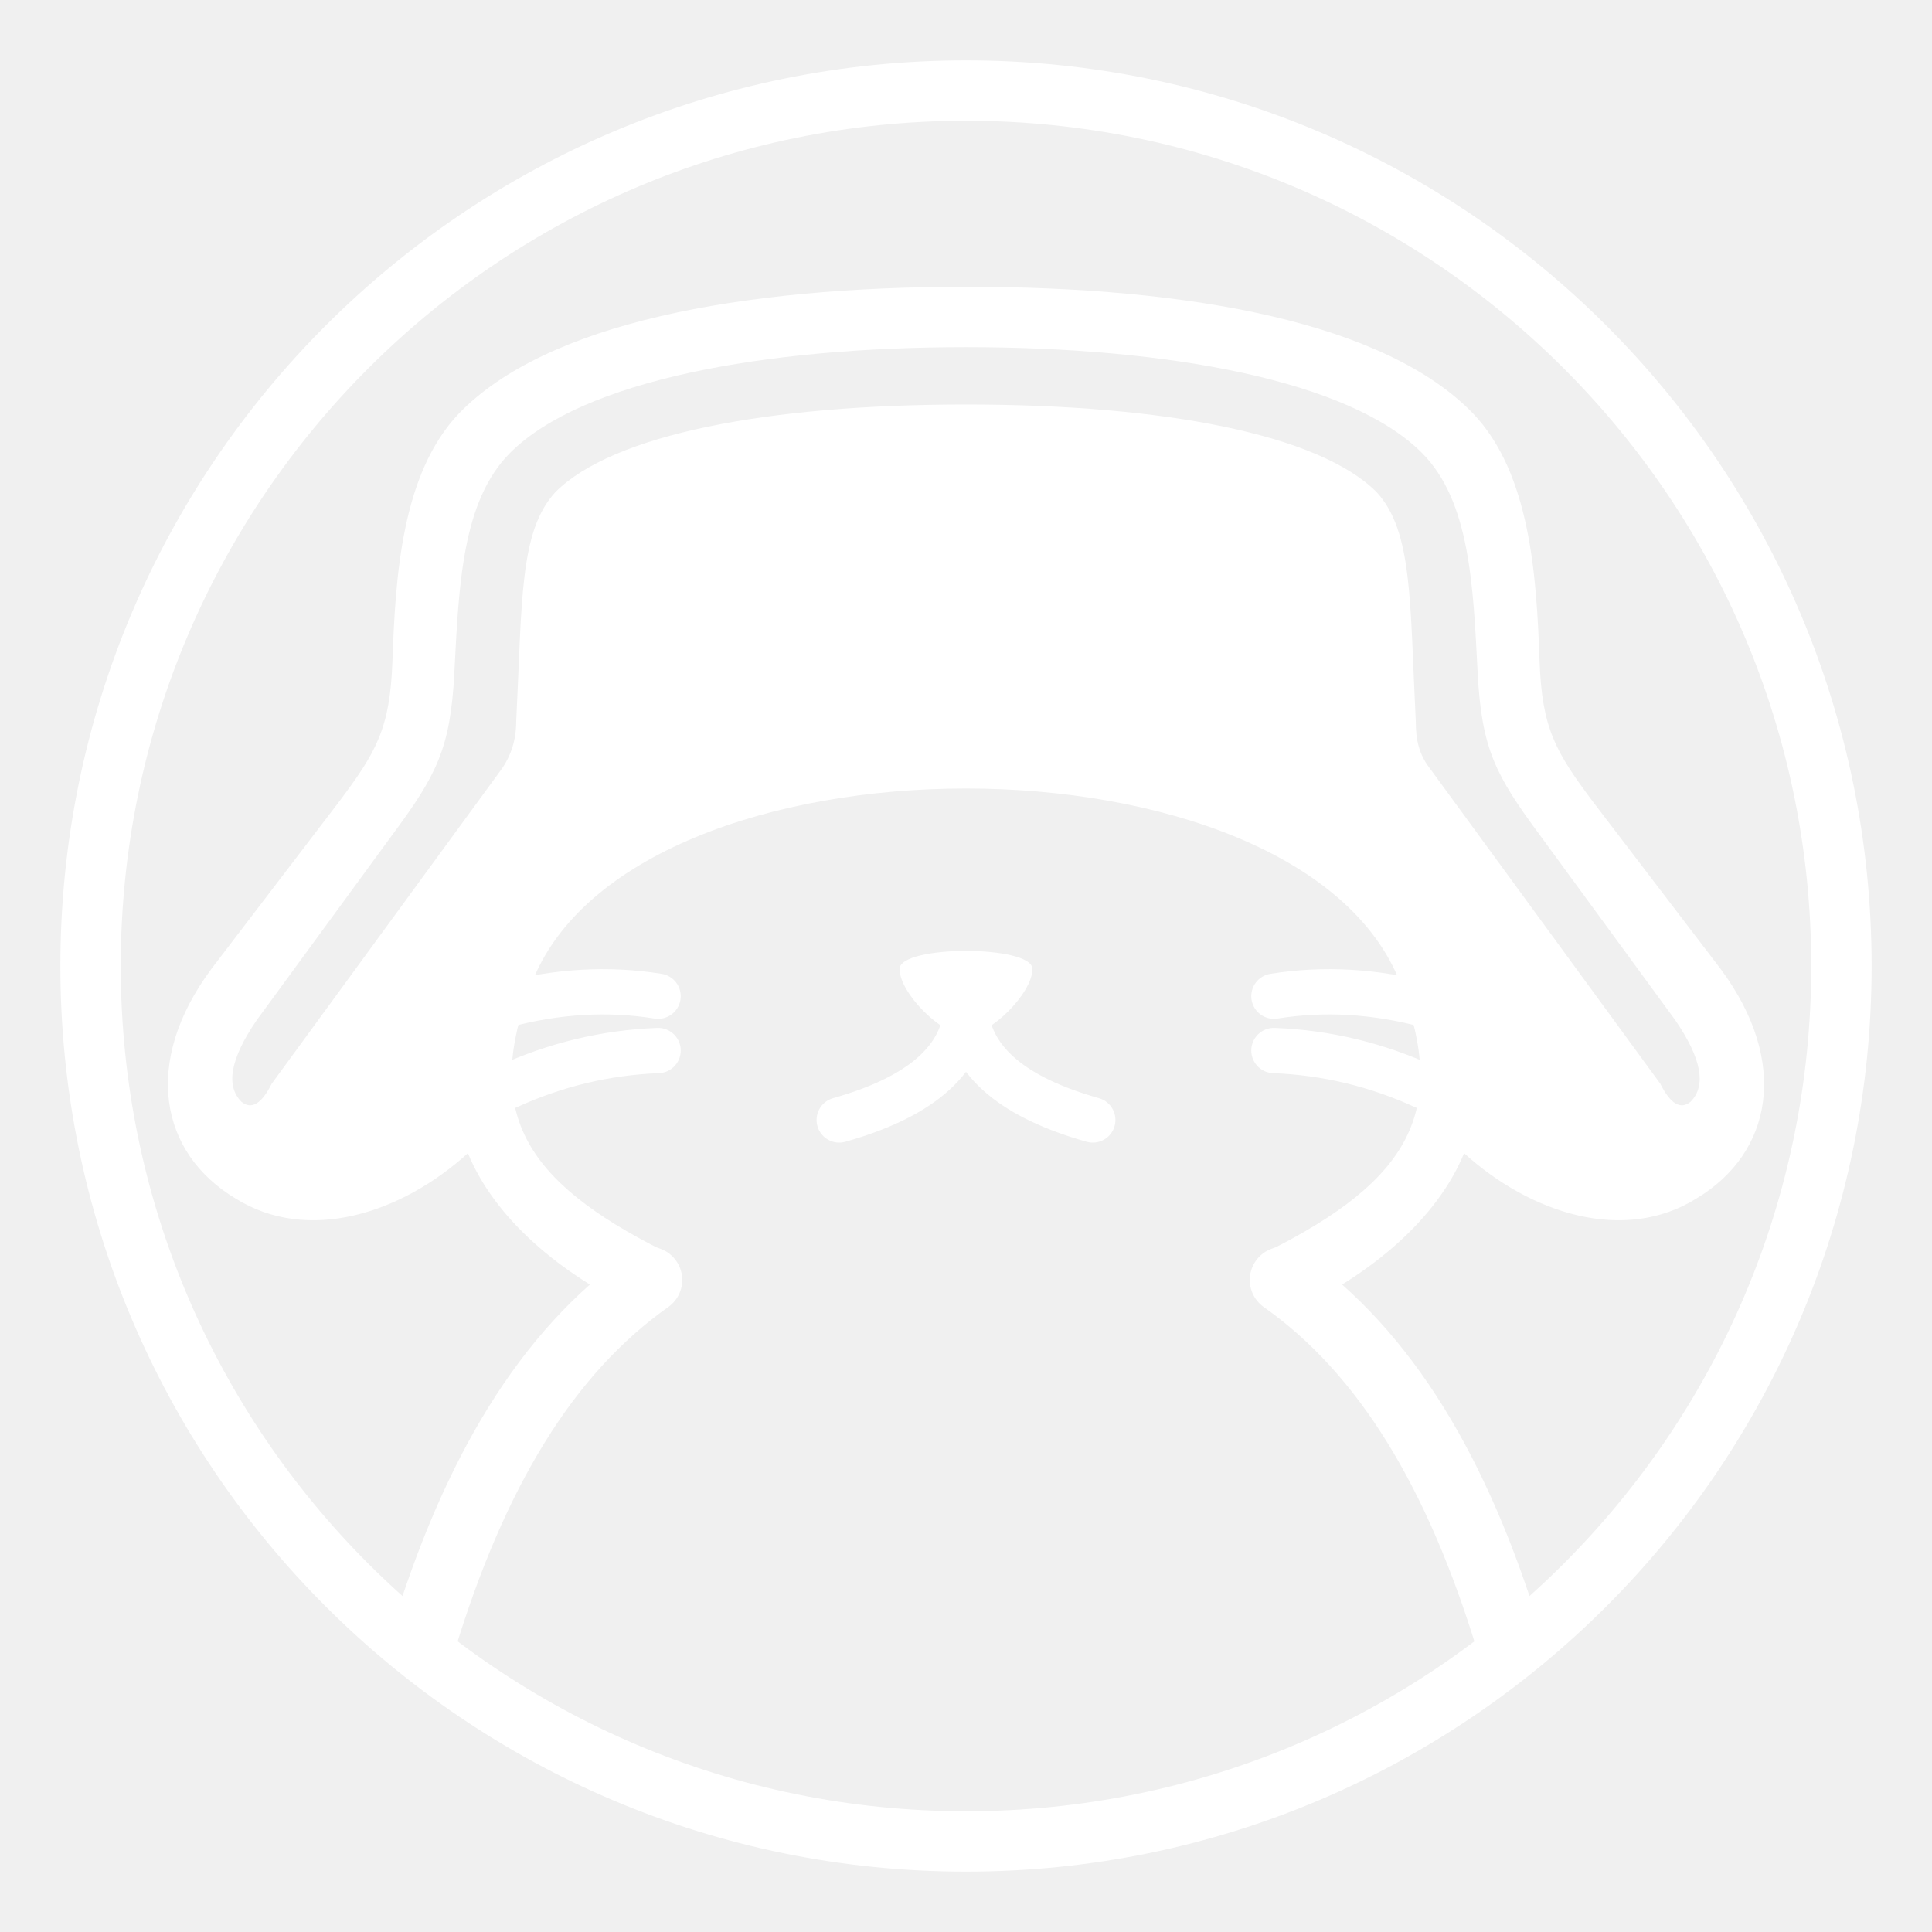
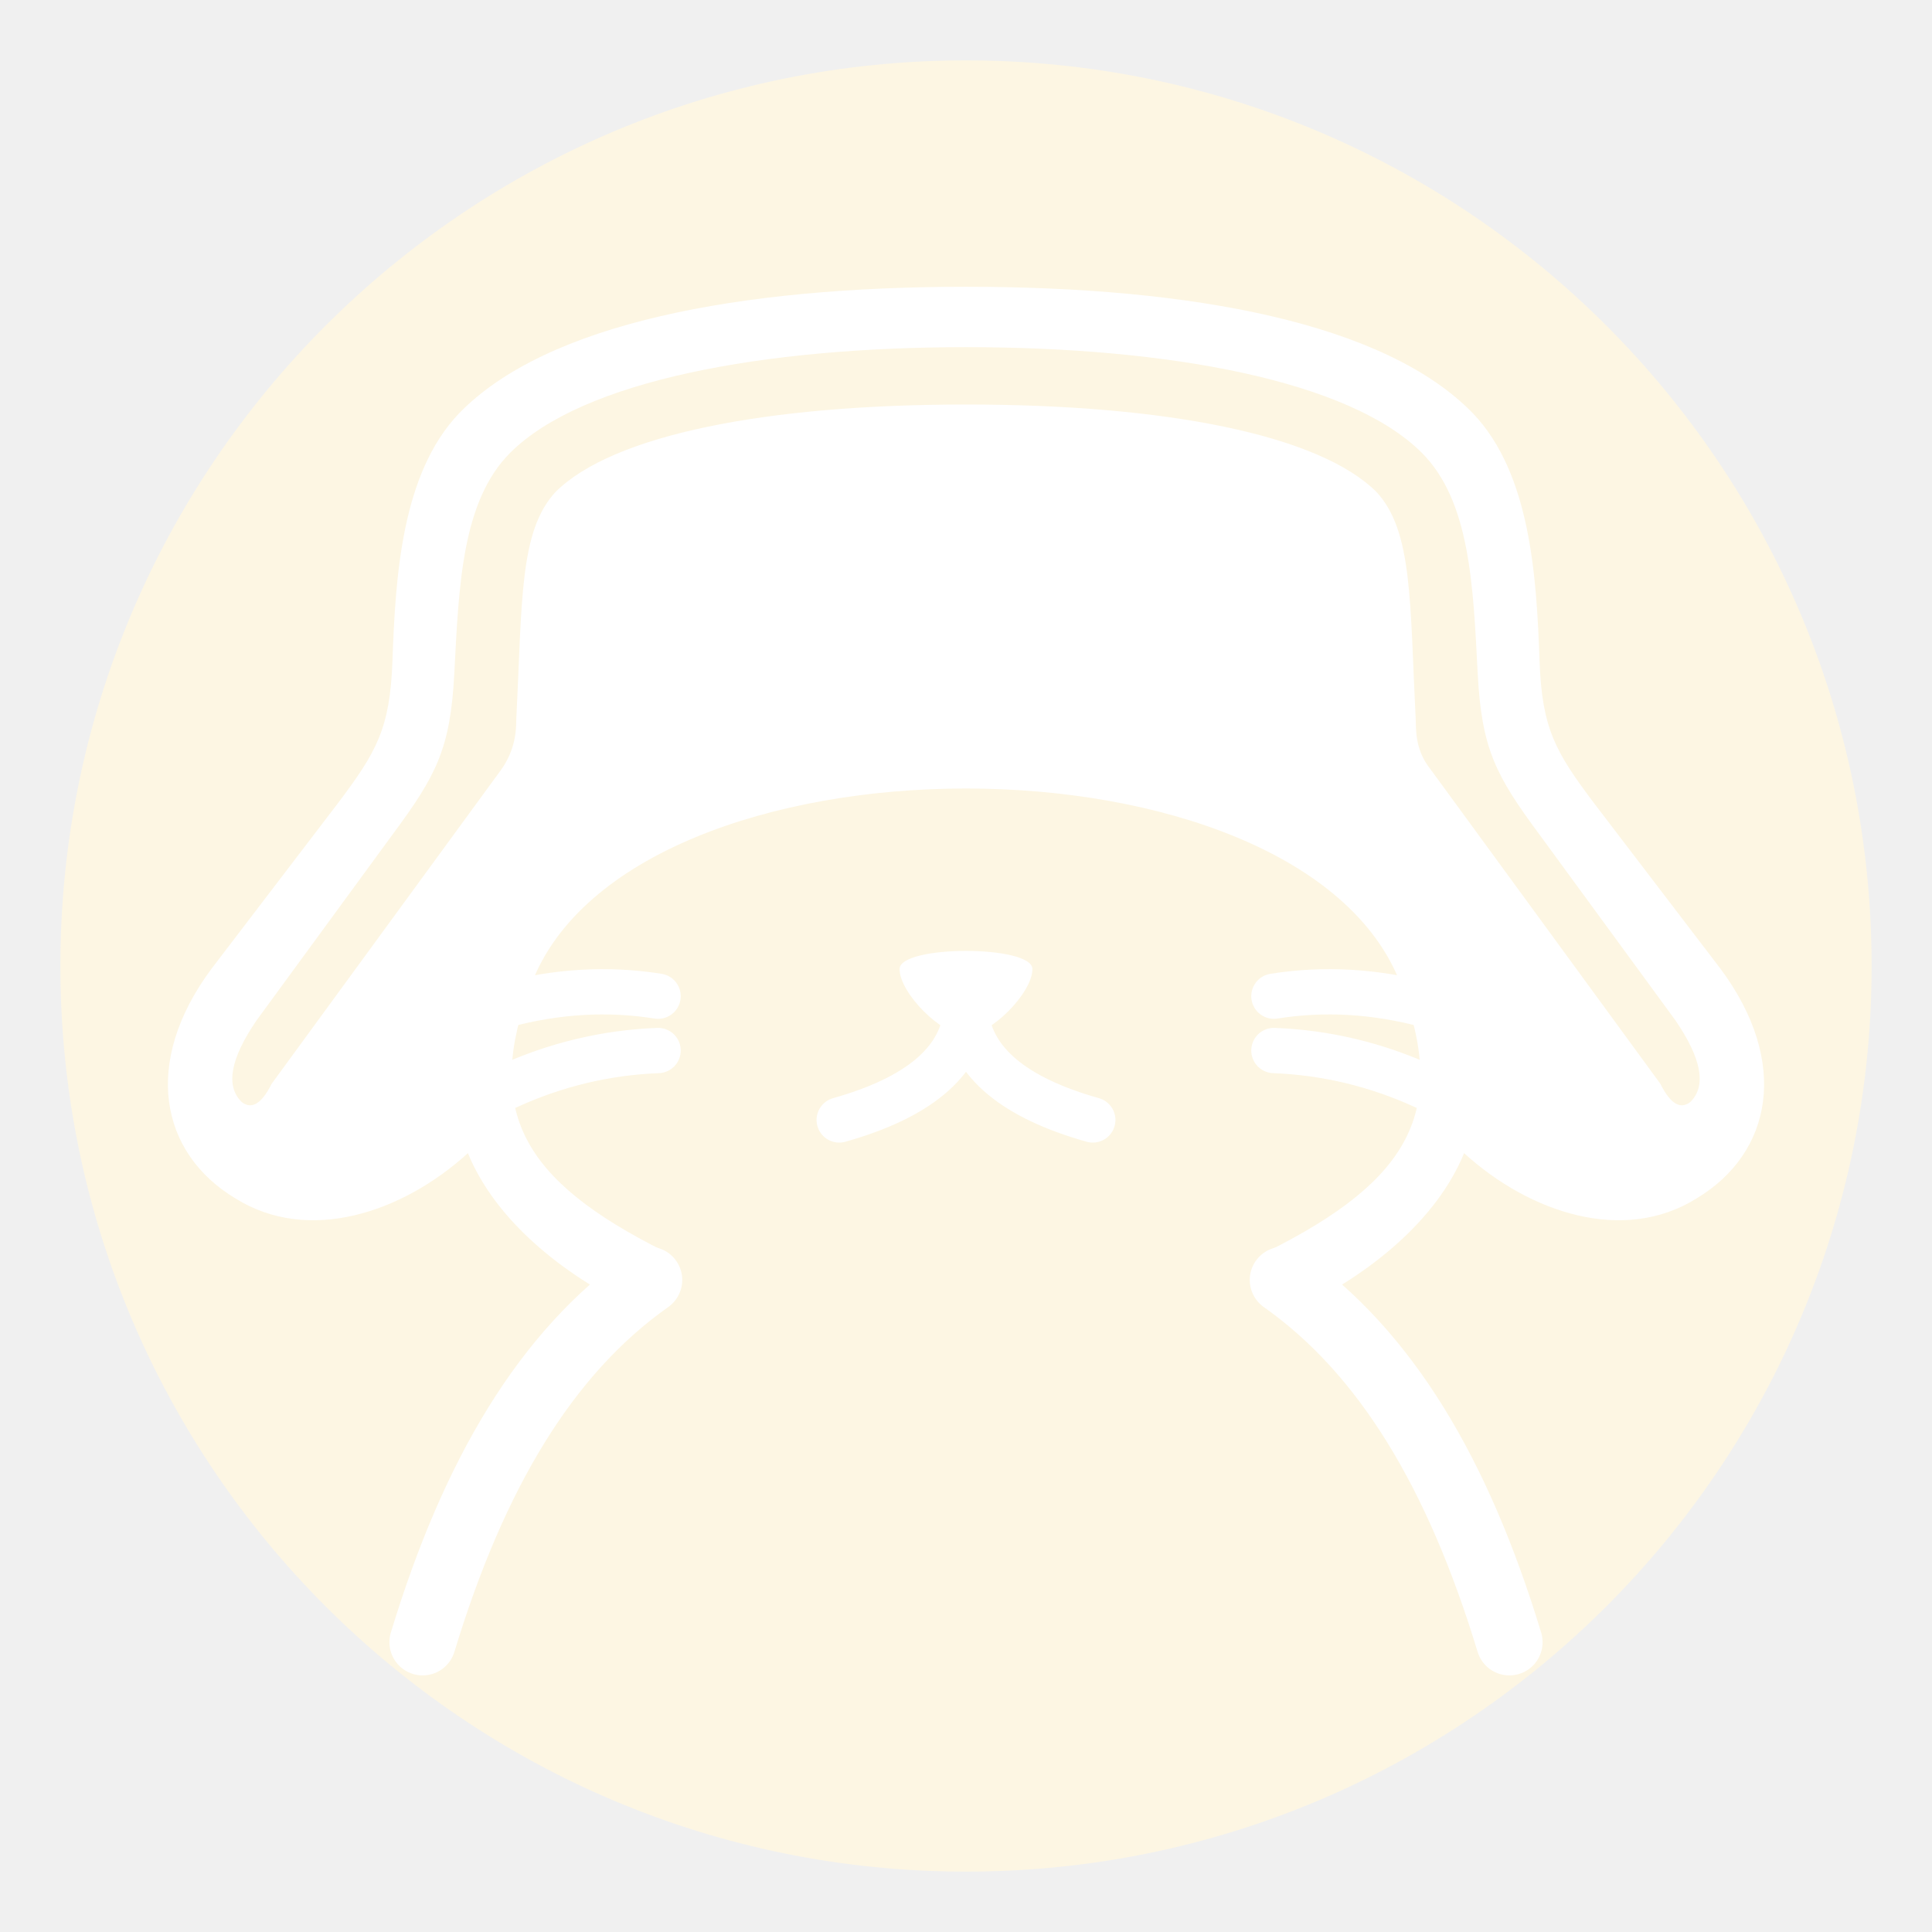
<svg xmlns="http://www.w3.org/2000/svg" viewBox="0 0 64 64" width="1254" height="1254">
-   <circle cx="32" cy="32" r="29" fill="none" stroke="#fff" stroke-width="2" />
+   <circle cx="32" cy="32" r="30" fill="#fdf6e3" />
  <path fill="#fff" fill-rule="evenodd" d="M32 9.5C24.5 9.5 18.1 10.7 15.2 13.7C13.3 15.7 13.1 19.1 13 21.9C12.92 24.14 12.47 24.91 11.2 26.6L7 32.1C4.7 35.2 5.3 38.2 7.8 39.7C10.2 41.2 13.3 40.2 15.5 38.2C16.4 40.4 18.6 42.2 21 43.35L22 41.45C17.3 39.1 16 36.8 17.6 32.6C20.891 23.96 43.109 23.96 46.4 32.6C48 36.8 46.7 39.1 42 41.45L43 43.35C45.4 42.2 47.6 40.4 48.5 38.2C50.7 40.2 53.8 41.2 56.2 39.7C58.7 38.2 59.3 35.2 57 32.1L52.8 26.6C51.53 24.91 51.08 24.14 51 21.9C50.9 19.1 50.7 15.7 48.8 13.7C45.9 10.7 39.5 9.5 32 9.5ZM32 11.5C38.7 11.5 44.7 12.6 47.1 15C48.7 16.6 48.8 19.4 48.95 22.3C49.08 24.8 49.54 25.68 51 27.65L55.5 33.8Q56.8 35.7 56 36.5Q55.5 36.9 55 35.9L47.4 25.5C47 25 46.9 24.5 46.9 23.9C46.7 19.9 46.8 17.6 45.6 16.3C43.7 14.4 38.6 13.4 32 13.4S20.3 14.4 18.4 16.3C17.2 17.6 17.3 19.9 17.1 23.9Q17.1 24.8 16.6 25.5L9 35.9Q8.5 36.9 8 36.5Q7.2 35.7 8.5 33.8L13 27.65C14.46 25.68 14.92 24.8 15.05 22.3C15.2 19.4 15.3 16.6 16.9 15C19.3 12.6 25.3 11.5 32 11.5Z" />
  <g fill="none" stroke="#fff" stroke-linecap="round" stroke-linejoin="round">
    <path stroke-width="2.2" d="M21.5 42.4C18.1 44.8 15.7 48.8 14 54.4M42.5 42.4C45.9 44.8 48.3 48.8 50 54.4" />
    <path stroke-width="1.5" d="M16.7 33.3Q19.3 32.6 21.8 33M16.8 36Q19.2 34.9 21.8 34.8M47.3 33.3Q44.7 32.6 42.2 33M47.2 36Q44.8 34.9 42.2 34.8M32 33.6Q31.7 36 27.8 37.1M32 33.6Q32.3 36 36.2 37.1" />
  </g>
  <path fill="#fff" d="M29.8 32.1C29.8 31.3 34.2 31.3 34.2 32.1C34.2 32.9 32.8 34.3 32 34.3S29.8 32.9 29.8 32.1Z" />
</svg>
